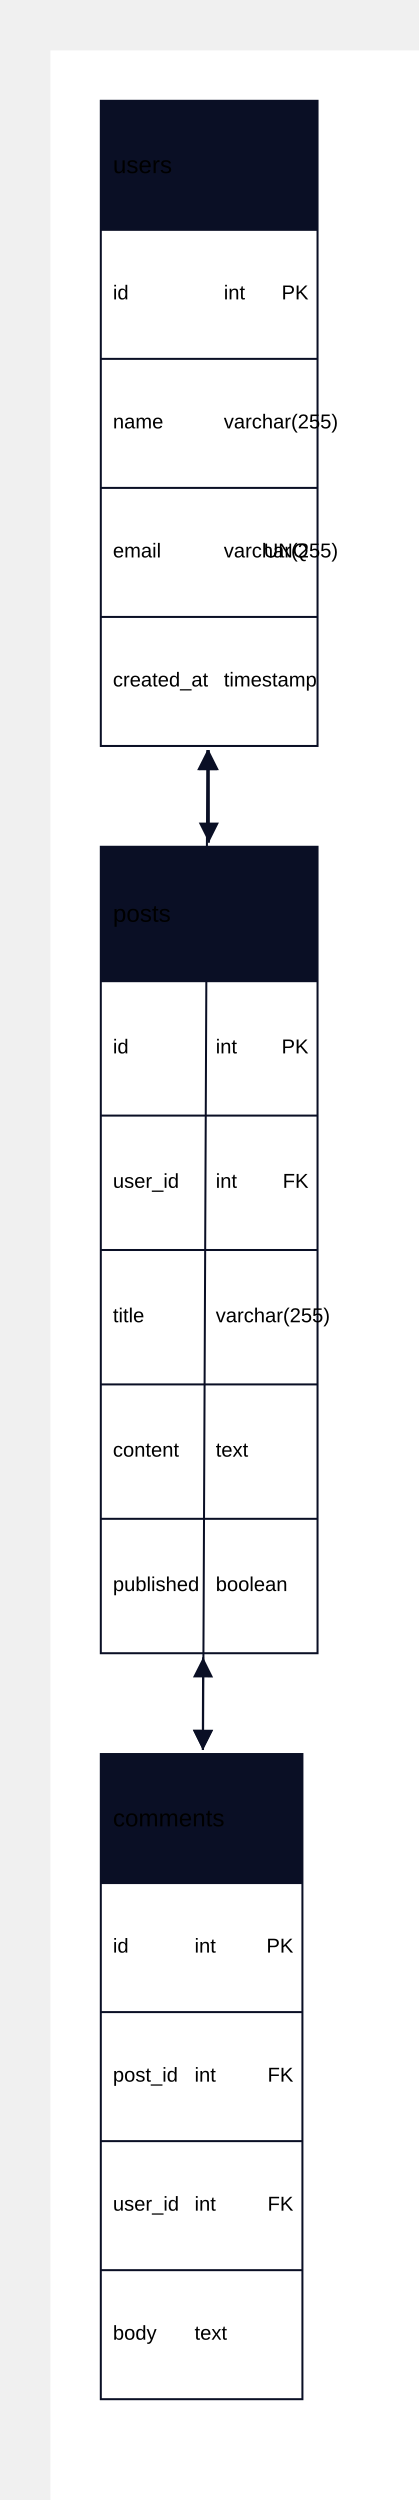
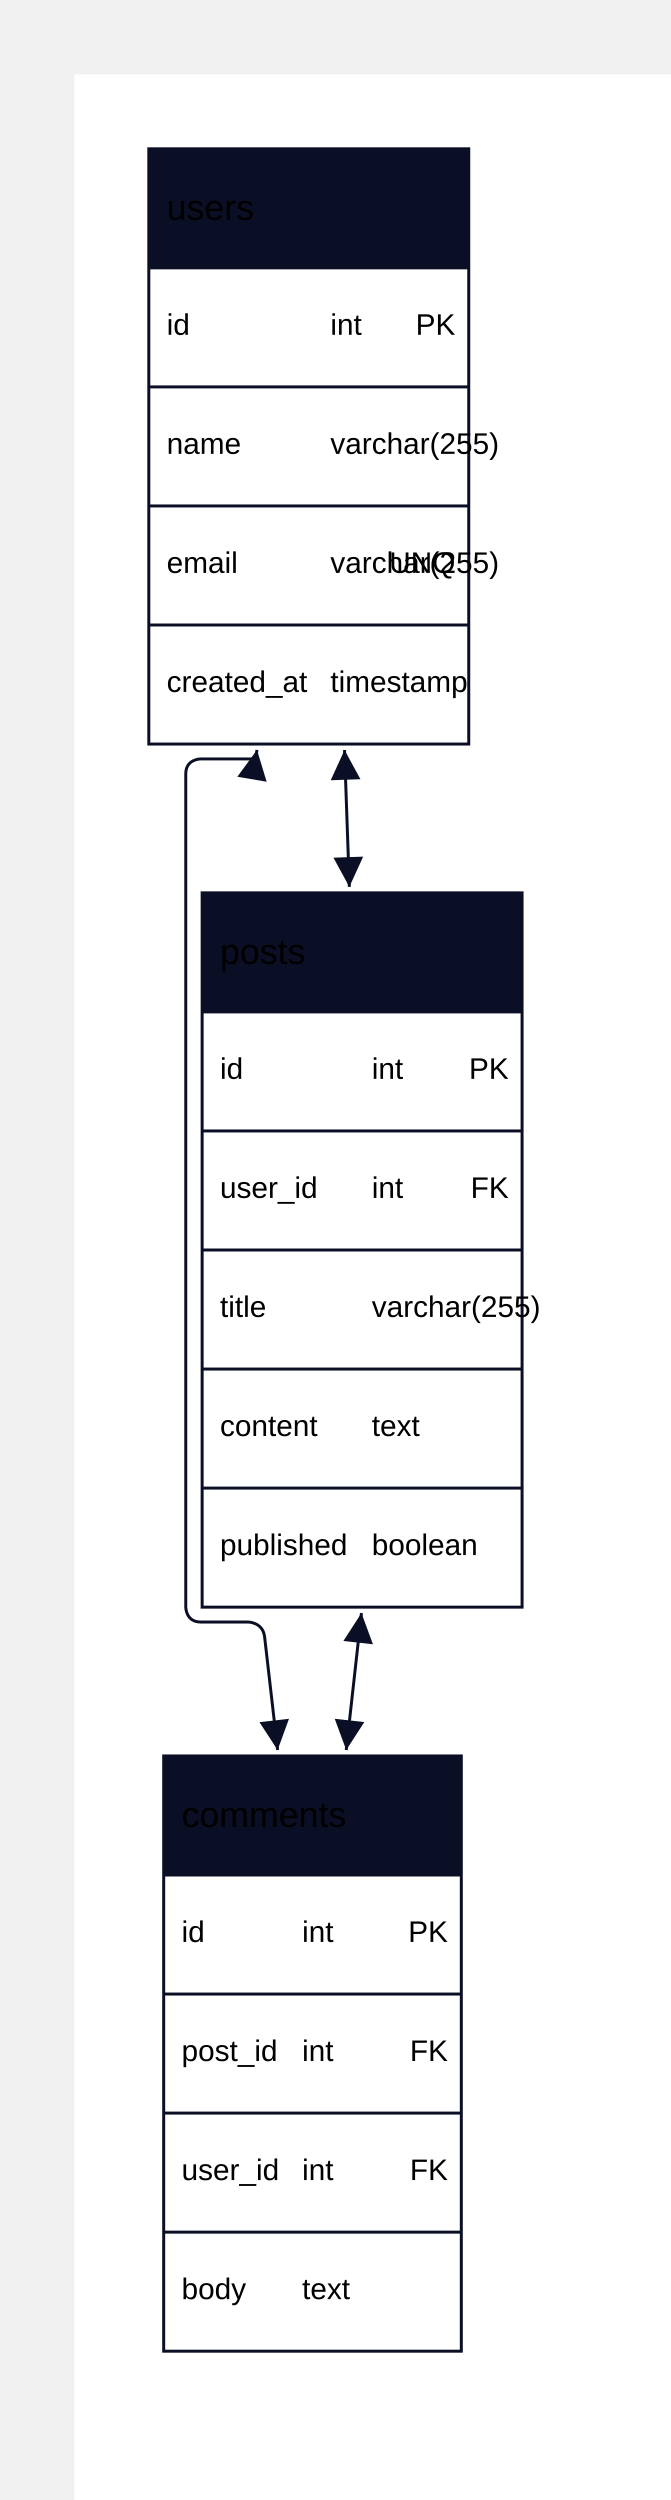
- <svg xmlns="http://www.w3.org/2000/svg" width="415" height="2480" viewBox="-50 -50 415 2480" data-d2-version="0.1.0">
+ <svg xmlns="http://www.w3.org/2000/svg" width="450.833" height="1680" viewBox="-50 -50 450.833 1680" data-d2-version="0.1.0">
  <defs>
    <marker id="arrow-triangle" markerWidth="10" markerHeight="10" refX="10" refY="5" orient="auto" markerUnits="strokeWidth">
      <path d="M0,0 L10,5 L0,10 Z" fill="#0A0F25" />
    </marker>
    <marker id="arrow-triangle-reverse" markerWidth="10" markerHeight="10" refX="0" refY="5" orient="auto" markerUnits="strokeWidth">
      <path d="M10,0 L0,5 L10,10 Z" fill="#0A0F25" />
    </marker>
    <marker id="arrow-diamond" markerWidth="10" markerHeight="10" refX="10" refY="5" orient="auto" markerUnits="strokeWidth">
      <path d="M0,5 L5,0 L10,5 L5,10 Z" fill="#0A0F25" />
    </marker>
    <marker id="arrow-diamond-reverse" markerWidth="10" markerHeight="10" refX="0" refY="5" orient="auto" markerUnits="strokeWidth">
      <path d="M0,5 L5,0 L10,5 L5,10 Z" fill="#0A0F25" />
    </marker>
    <marker id="arrow-circle" markerWidth="10" markerHeight="10" refX="6" refY="5" orient="auto" markerUnits="strokeWidth">
      <circle cx="5" cy="5" r="4" fill="#0A0F25" />
    </marker>
    <marker id="arrow-circle-reverse" markerWidth="10" markerHeight="10" refX="4" refY="5" orient="auto" markerUnits="strokeWidth">
      <circle cx="5" cy="5" r="4" fill="#0A0F25" />
    </marker>
    <marker id="arrow-cf-one" markerWidth="10" markerHeight="10" refX="10" refY="5" orient="auto" markerUnits="strokeWidth">
      <line x1="10" y1="0" x2="10" y2="10" stroke="#0A0F25" stroke-width="2" />
    </marker>
    <marker id="arrow-cf-one-reverse" markerWidth="10" markerHeight="10" refX="0" refY="5" orient="auto" markerUnits="strokeWidth">
      <line x1="0" y1="0" x2="0" y2="10" stroke="#0A0F25" stroke-width="2" />
    </marker>
    <marker id="arrow-cf-many" markerWidth="10" markerHeight="10" refX="10" refY="5" orient="auto" markerUnits="strokeWidth">
      <path d="M0,5 L10,0 M0,5 L10,5 M0,5 L10,10" stroke="#0A0F25" stroke-width="2" fill="none" />
    </marker>
    <marker id="arrow-cf-many-reverse" markerWidth="10" markerHeight="10" refX="0" refY="5" orient="auto" markerUnits="strokeWidth">
      <path d="M10,5 L0,0 M10,5 L0,5 M10,5 L0,10" stroke="#0A0F25" stroke-width="2" fill="none" />
    </marker>
    <marker id="arrow-cf-one-required" markerWidth="10" markerHeight="10" refX="10" refY="5" orient="auto" markerUnits="strokeWidth">
      <line x1="10" y1="0" x2="10" y2="10" stroke="#0A0F25" stroke-width="2" />
      <line x1="7" y1="0" x2="7" y2="10" stroke="#0A0F25" stroke-width="2" />
    </marker>
    <marker id="arrow-cf-one-required-reverse" markerWidth="10" markerHeight="10" refX="0" refY="5" orient="auto" markerUnits="strokeWidth">
      <line x1="0" y1="0" x2="0" y2="10" stroke="#0A0F25" stroke-width="2" />
      <line x1="3" y1="0" x2="3" y2="10" stroke="#0A0F25" stroke-width="2" />
    </marker>
    <marker id="arrow-cf-many-required" markerWidth="10" markerHeight="10" refX="10" refY="5" orient="auto" markerUnits="strokeWidth">
      <path d="M0,5 L10,0 M0,5 L10,5 M0,5 L10,10" stroke="#0A0F25" stroke-width="2" fill="none" />
      <line x1="3" y1="0" x2="3" y2="10" stroke="#0A0F25" stroke-width="2" />
    </marker>
    <marker id="arrow-cf-many-required-reverse" markerWidth="10" markerHeight="10" refX="0" refY="5" orient="auto" markerUnits="strokeWidth">
      <path d="M10,5 L0,0 M10,5 L0,5 M10,5 L0,10" stroke="#0A0F25" stroke-width="2" fill="none" />
      <line x1="7" y1="0" x2="7" y2="10" stroke="#0A0F25" stroke-width="2" />
    </marker>
    <marker id="arrow-cf-one-optional" markerWidth="10" markerHeight="10" refX="10" refY="5" orient="auto" markerUnits="strokeWidth">
      <line x1="10" y1="0" x2="10" y2="10" stroke="#0A0F25" stroke-width="2" />
      <circle cx="7" cy="5" r="2" stroke="#0A0F25" stroke-width="2" fill="white" />
    </marker>
    <marker id="arrow-cf-one-optional-reverse" markerWidth="10" markerHeight="10" refX="0" refY="5" orient="auto" markerUnits="strokeWidth">
      <line x1="0" y1="0" x2="0" y2="10" stroke="#0A0F25" stroke-width="2" />
      <circle cx="3" cy="5" r="2" stroke="#0A0F25" stroke-width="2" fill="white" />
    </marker>
    <marker id="arrow-cf-many-optional" markerWidth="10" markerHeight="10" refX="10" refY="5" orient="auto" markerUnits="strokeWidth">
      <path d="M0,5 L10,0 M0,5 L10,5 M0,5 L10,10" stroke="#0A0F25" stroke-width="2" fill="none" />
      <circle cx="3" cy="5" r="2" stroke="#0A0F25" stroke-width="2" fill="white" />
    </marker>
    <marker id="arrow-cf-many-optional-reverse" markerWidth="10" markerHeight="10" refX="0" refY="5" orient="auto" markerUnits="strokeWidth">
      <path d="M10,5 L0,0 M10,5 L0,5 M10,5 L0,10" stroke="#0A0F25" stroke-width="2" fill="none" />
      <circle cx="7" cy="5" r="2" stroke="#0A0F25" stroke-width="2" fill="white" />
    </marker>
    <marker id="arrow-line" markerWidth="10" markerHeight="10" refX="10" refY="5" orient="auto" markerUnits="strokeWidth">
      <line x1="10" y1="0" x2="10" y2="10" stroke="#0A0F25" stroke-width="2" />
    </marker>
    <marker id="arrow-line-reverse" markerWidth="10" markerHeight="10" refX="0" refY="5" orient="auto" markerUnits="strokeWidth">
      <line x1="0" y1="0" x2="0" y2="10" stroke="#0A0F25" stroke-width="2" />
    </marker>
    <marker id="arrow-open" markerWidth="10" markerHeight="10" refX="10" refY="5" orient="auto" markerUnits="strokeWidth">
      <path d="M0,0 L10,5 L0,10" stroke="#0A0F25" stroke-width="2" fill="none" />
    </marker>
    <marker id="arrow-open-reverse" markerWidth="10" markerHeight="10" refX="0" refY="5" orient="auto" markerUnits="strokeWidth">
      <path d="M10,0 L0,5 L10,10" stroke="#0A0F25" stroke-width="2" fill="none" />
    </marker>
    <marker id="arrow" markerWidth="10" markerHeight="10" refX="10" refY="5" orient="auto" markerUnits="strokeWidth">
      <path d="M0,0 L10,5 L0,10 Z" fill="#0A0F25" />
    </marker>
    <marker id="arrow-reverse" markerWidth="10" markerHeight="10" refX="0" refY="5" orient="auto" markerUnits="strokeWidth">
      <path d="M10,0 L0,5 L10,10 Z" fill="#0A0F25" />
    </marker>
  </defs>
  <rect width="100%" height="100%" fill="#FFFFFF" />
  <g id="base-layer">
-     <rect x="50" y="50" width="215" height="640" fill="#FFFFFF" stroke="#0A0F25" stroke-width="2" />
-     <rect x="50" y="50" width="215" height="128" fill="#0A0F25" stroke="none" stroke-width="0" />
-     <line x1="50" y1="178" x2="265" y2="178" stroke="#0A0F25" stroke-width="2" />
-     <line x1="50" y1="306" x2="265" y2="306" stroke="#0A0F25" stroke-width="2" />
-     <line x1="50" y1="434" x2="265" y2="434" stroke="#0A0F25" stroke-width="2" />
-     <line x1="50" y1="562" x2="265" y2="562" stroke="#0A0F25" stroke-width="2" />
-     <rect x="50" y="790" width="215" height="800" fill="#FFFFFF" stroke="#0A0F25" stroke-width="2" />
-     <rect x="50" y="790" width="215" height="133.333" fill="#0A0F25" stroke="none" stroke-width="0" />
-     <line x1="50" y1="923.333" x2="265" y2="923.333" stroke="#0A0F25" stroke-width="2" />
-     <line x1="50" y1="1056.667" x2="265" y2="1056.667" stroke="#0A0F25" stroke-width="2" />
-     <line x1="50" y1="1190" x2="265" y2="1190" stroke="#0A0F25" stroke-width="2" />
-     <line x1="50" y1="1323.333" x2="265" y2="1323.333" stroke="#0A0F25" stroke-width="2" />
-     <line x1="50" y1="1456.667" x2="265" y2="1456.667" stroke="#0A0F25" stroke-width="2" />
-     <rect x="50" y="1690" width="200" height="640" fill="#FFFFFF" stroke="#0A0F25" stroke-width="2" />
-     <rect x="50" y="1690" width="200" height="128" fill="#0A0F25" stroke="none" stroke-width="0" />
-     <line x1="50" y1="1818" x2="250" y2="1818" stroke="#0A0F25" stroke-width="2" />
-     <line x1="50" y1="1946" x2="250" y2="1946" stroke="#0A0F25" stroke-width="2" />
-     <line x1="50" y1="2074" x2="250" y2="2074" stroke="#0A0F25" stroke-width="2" />
-     <line x1="50" y1="2202" x2="250" y2="2202" stroke="#0A0F25" stroke-width="2" />
-     <path d="M 157.122 694 C 157.15 730.8 157.164 749.2 157.192 786" fill="none" stroke="#0A0F25" stroke-width="2" marker-start="url(#arrow-triangle-reverse)" marker-end="url(#arrow-triangle)" />
-     <path d="M 151.486 1594 C 151.354 1630.8 151.289 1649.2 151.157 1686" fill="none" stroke="#0A0F25" stroke-width="2" marker-start="url(#arrow-triangle-reverse)" marker-end="url(#arrow-triangle)" />
-     <path d="M 155.665 694 C 153.957 1090.8 153.103 1289.2 151.395 1686" fill="none" stroke="#0A0F25" stroke-width="2" marker-start="url(#arrow-triangle-reverse)" marker-end="url(#arrow-triangle)" />
-     <text x="62" y="121.75" text-anchor="start" font-family="Arial, sans-serif" font-size="24">users</text>
-     <text x="62" y="247" text-anchor="start" font-family="Arial, sans-serif" font-size="20">id</text>
-     <text x="172" y="247" text-anchor="start" font-family="Arial, sans-serif" font-size="20">int</text>
-     <text x="256" y="247" text-anchor="end" font-family="Arial, sans-serif" font-size="20">PK</text>
-     <text x="62" y="375" text-anchor="start" font-family="Arial, sans-serif" font-size="20">name</text>
-     <text x="172" y="375" text-anchor="start" font-family="Arial, sans-serif" font-size="20">varchar(255)</text>
-     <text x="62" y="503" text-anchor="start" font-family="Arial, sans-serif" font-size="20">email</text>
-     <text x="172" y="503" text-anchor="start" font-family="Arial, sans-serif" font-size="20">varchar(255)</text>
-     <text x="256" y="503" text-anchor="end" font-family="Arial, sans-serif" font-size="20">UNQ</text>
-     <text x="62" y="631" text-anchor="start" font-family="Arial, sans-serif" font-size="20">created_at</text>
-     <text x="172" y="631" text-anchor="start" font-family="Arial, sans-serif" font-size="20">timestamp</text>
-     <text x="62" y="864.417" text-anchor="start" font-family="Arial, sans-serif" font-size="24">posts</text>
-     <text x="62" y="995" text-anchor="start" font-family="Arial, sans-serif" font-size="20">id</text>
-     <text x="164" y="995" text-anchor="start" font-family="Arial, sans-serif" font-size="20">int</text>
-     <text x="256" y="995" text-anchor="end" font-family="Arial, sans-serif" font-size="20">PK</text>
-     <text x="62" y="1128.333" text-anchor="start" font-family="Arial, sans-serif" font-size="20">user_id</text>
-     <text x="164" y="1128.333" text-anchor="start" font-family="Arial, sans-serif" font-size="20">int</text>
-     <text x="256" y="1128.333" text-anchor="end" font-family="Arial, sans-serif" font-size="20">FK</text>
-     <text x="62" y="1261.667" text-anchor="start" font-family="Arial, sans-serif" font-size="20">title</text>
-     <text x="164" y="1261.667" text-anchor="start" font-family="Arial, sans-serif" font-size="20">varchar(255)</text>
-     <text x="62" y="1395" text-anchor="start" font-family="Arial, sans-serif" font-size="20">content</text>
-     <text x="164" y="1395" text-anchor="start" font-family="Arial, sans-serif" font-size="20">text</text>
-     <text x="62" y="1528.333" text-anchor="start" font-family="Arial, sans-serif" font-size="20">published</text>
-     <text x="164" y="1528.333" text-anchor="start" font-family="Arial, sans-serif" font-size="20">boolean</text>
-     <text x="62" y="1761.75" text-anchor="start" font-family="Arial, sans-serif" font-size="24">comments</text>
-     <text x="62" y="1887" text-anchor="start" font-family="Arial, sans-serif" font-size="20">id</text>
-     <text x="143" y="1887" text-anchor="start" font-family="Arial, sans-serif" font-size="20">int</text>
-     <text x="241" y="1887" text-anchor="end" font-family="Arial, sans-serif" font-size="20">PK</text>
-     <text x="62" y="2015" text-anchor="start" font-family="Arial, sans-serif" font-size="20">post_id</text>
-     <text x="143" y="2015" text-anchor="start" font-family="Arial, sans-serif" font-size="20">int</text>
-     <text x="241" y="2015" text-anchor="end" font-family="Arial, sans-serif" font-size="20">FK</text>
-     <text x="62" y="2143" text-anchor="start" font-family="Arial, sans-serif" font-size="20">user_id</text>
-     <text x="143" y="2143" text-anchor="start" font-family="Arial, sans-serif" font-size="20">int</text>
-     <text x="241" y="2143" text-anchor="end" font-family="Arial, sans-serif" font-size="20">FK</text>
-     <text x="62" y="2271" text-anchor="start" font-family="Arial, sans-serif" font-size="20">body</text>
-     <text x="143" y="2271" text-anchor="start" font-family="Arial, sans-serif" font-size="20">text</text>
+     <rect x="50" y="50" width="215" height="400" fill="#FFFFFF" stroke="#0A0F25" stroke-width="2" />
+     <rect x="50" y="50" width="215" height="80" fill="#0A0F25" stroke="none" stroke-width="0" />
+     <line x1="50" y1="130" x2="265" y2="130" stroke="#0A0F25" stroke-width="2" />
+     <line x1="50" y1="210" x2="265" y2="210" stroke="#0A0F25" stroke-width="2" />
+     <line x1="50" y1="290" x2="265" y2="290" stroke="#0A0F25" stroke-width="2" />
+     <line x1="50" y1="370" x2="265" y2="370" stroke="#0A0F25" stroke-width="2" />
+     <rect x="85.833" y="550" width="215" height="480" fill="#FFFFFF" stroke="#0A0F25" stroke-width="2" />
+     <rect x="85.833" y="550" width="215" height="80" fill="#0A0F25" stroke="none" stroke-width="0" />
+     <line x1="85.833" y1="630" x2="300.833" y2="630" stroke="#0A0F25" stroke-width="2" />
+     <line x1="85.833" y1="710" x2="300.833" y2="710" stroke="#0A0F25" stroke-width="2" />
+     <line x1="85.833" y1="790" x2="300.833" y2="790" stroke="#0A0F25" stroke-width="2" />
+     <line x1="85.833" y1="870" x2="300.833" y2="870" stroke="#0A0F25" stroke-width="2" />
+     <line x1="85.833" y1="950" x2="300.833" y2="950" stroke="#0A0F25" stroke-width="2" />
+     <rect x="60" y="1130" width="200" height="400" fill="#FFFFFF" stroke="#0A0F25" stroke-width="2" />
+     <rect x="60" y="1130" width="200" height="80" fill="#0A0F25" stroke="none" stroke-width="0" />
+     <line x1="60" y1="1210" x2="260" y2="1210" stroke="#0A0F25" stroke-width="2" />
+     <line x1="60" y1="1290" x2="260" y2="1290" stroke="#0A0F25" stroke-width="2" />
+     <line x1="60" y1="1370" x2="260" y2="1370" stroke="#0A0F25" stroke-width="2" />
+     <line x1="60" y1="1450" x2="260" y2="1450" stroke="#0A0F25" stroke-width="2" />
+     <path d="M 181.529 453.998 C 182.822 490.8 183.469 509.2 184.762 546.002" fill="none" stroke="#0A0F25" stroke-width="2" marker-start="url(#arrow-triangle-reverse)" marker-end="url(#arrow-triangle)" />
+     <path d="M 192.892 1033.976 C 188.801 1070.795 186.755 1089.205 182.664 1126.024" fill="none" stroke="#0A0F25" stroke-width="2" marker-start="url(#arrow-triangle-reverse)" marker-end="url(#arrow-triangle)" />
+     <path d="M 122.7 453.943 C 122.493 455.154 122.39 455.76 122.183 456.972 C 122.183 456.972 121.667 460 118.594 460 C 105.09 460 98.338 460 84.833 460 C 84.833 460 74.833 460 74.833 470 C 74.833 694 74.833 806 74.833 1030 C 74.833 1030 74.833 1040 84.833 1040 C 97.567 1040 103.933 1040 116.667 1040 C 116.667 1040 126.667 1040 127.809 1049.935 C 131.307 1080.371 133.056 1095.59 136.555 1126.026" fill="none" stroke="#0A0F25" stroke-width="2" marker-start="url(#arrow-triangle-reverse)" marker-end="url(#arrow-triangle)" />
+     <text x="62" y="97.75" text-anchor="start" font-family="Arial, sans-serif" font-size="24">users</text>
+     <text x="62" y="175" text-anchor="start" font-family="Arial, sans-serif" font-size="20">id</text>
+     <text x="172" y="175" text-anchor="start" font-family="Arial, sans-serif" font-size="20">int</text>
+     <text x="256" y="175" text-anchor="end" font-family="Arial, sans-serif" font-size="20">PK</text>
+     <text x="62" y="255" text-anchor="start" font-family="Arial, sans-serif" font-size="20">name</text>
+     <text x="172" y="255" text-anchor="start" font-family="Arial, sans-serif" font-size="20">varchar(255)</text>
+     <text x="62" y="335" text-anchor="start" font-family="Arial, sans-serif" font-size="20">email</text>
+     <text x="172" y="335" text-anchor="start" font-family="Arial, sans-serif" font-size="20">varchar(255)</text>
+     <text x="256" y="335" text-anchor="end" font-family="Arial, sans-serif" font-size="20">UNQ</text>
+     <text x="62" y="415" text-anchor="start" font-family="Arial, sans-serif" font-size="20">created_at</text>
+     <text x="172" y="415" text-anchor="start" font-family="Arial, sans-serif" font-size="20">timestamp</text>
+     <text x="97.833" y="597.75" text-anchor="start" font-family="Arial, sans-serif" font-size="24">posts</text>
+     <text x="97.833" y="675" text-anchor="start" font-family="Arial, sans-serif" font-size="20">id</text>
+     <text x="199.833" y="675" text-anchor="start" font-family="Arial, sans-serif" font-size="20">int</text>
+     <text x="291.833" y="675" text-anchor="end" font-family="Arial, sans-serif" font-size="20">PK</text>
+     <text x="97.833" y="755" text-anchor="start" font-family="Arial, sans-serif" font-size="20">user_id</text>
+     <text x="199.833" y="755" text-anchor="start" font-family="Arial, sans-serif" font-size="20">int</text>
+     <text x="291.833" y="755" text-anchor="end" font-family="Arial, sans-serif" font-size="20">FK</text>
+     <text x="97.833" y="835" text-anchor="start" font-family="Arial, sans-serif" font-size="20">title</text>
+     <text x="199.833" y="835" text-anchor="start" font-family="Arial, sans-serif" font-size="20">varchar(255)</text>
+     <text x="97.833" y="915" text-anchor="start" font-family="Arial, sans-serif" font-size="20">content</text>
+     <text x="199.833" y="915" text-anchor="start" font-family="Arial, sans-serif" font-size="20">text</text>
+     <text x="97.833" y="995" text-anchor="start" font-family="Arial, sans-serif" font-size="20">published</text>
+     <text x="199.833" y="995" text-anchor="start" font-family="Arial, sans-serif" font-size="20">boolean</text>
+     <text x="72" y="1177.75" text-anchor="start" font-family="Arial, sans-serif" font-size="24">comments</text>
+     <text x="72" y="1255" text-anchor="start" font-family="Arial, sans-serif" font-size="20">id</text>
+     <text x="153" y="1255" text-anchor="start" font-family="Arial, sans-serif" font-size="20">int</text>
+     <text x="251" y="1255" text-anchor="end" font-family="Arial, sans-serif" font-size="20">PK</text>
+     <text x="72" y="1335" text-anchor="start" font-family="Arial, sans-serif" font-size="20">post_id</text>
+     <text x="153" y="1335" text-anchor="start" font-family="Arial, sans-serif" font-size="20">int</text>
+     <text x="251" y="1335" text-anchor="end" font-family="Arial, sans-serif" font-size="20">FK</text>
+     <text x="72" y="1415" text-anchor="start" font-family="Arial, sans-serif" font-size="20">user_id</text>
+     <text x="153" y="1415" text-anchor="start" font-family="Arial, sans-serif" font-size="20">int</text>
+     <text x="251" y="1415" text-anchor="end" font-family="Arial, sans-serif" font-size="20">FK</text>
+     <text x="72" y="1495" text-anchor="start" font-family="Arial, sans-serif" font-size="20">body</text>
+     <text x="153" y="1495" text-anchor="start" font-family="Arial, sans-serif" font-size="20">text</text>
  </g>
</svg>
